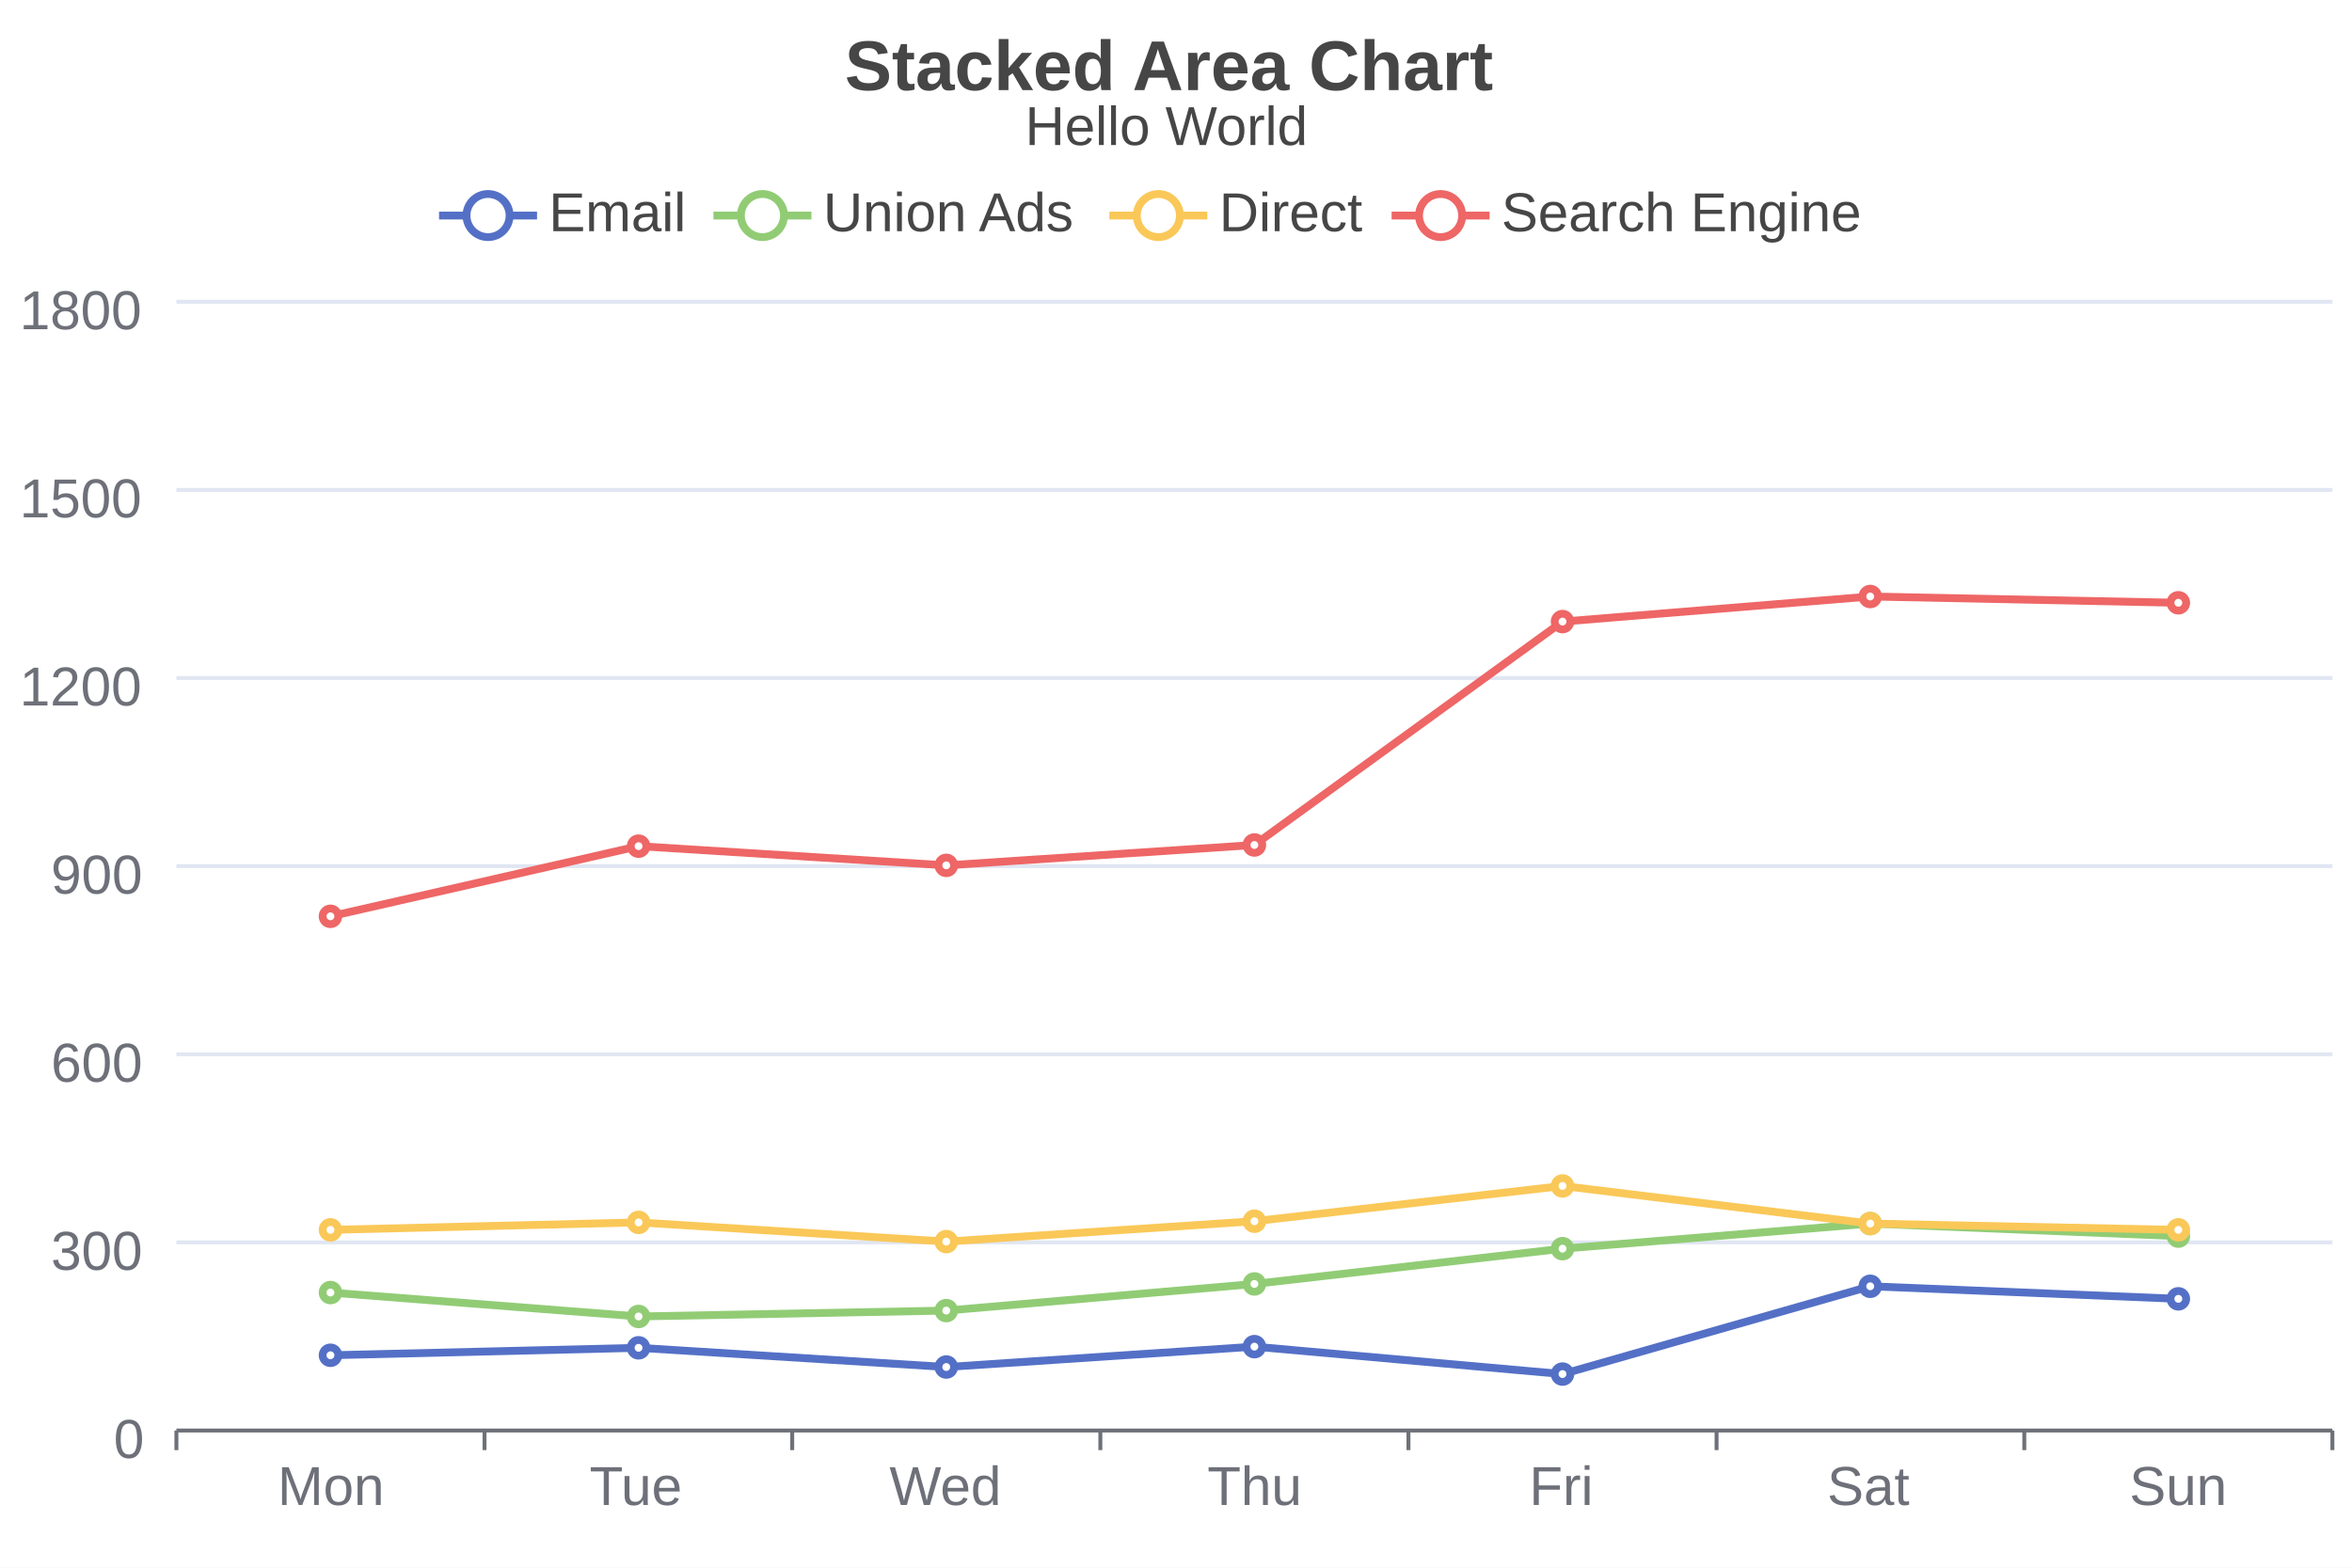
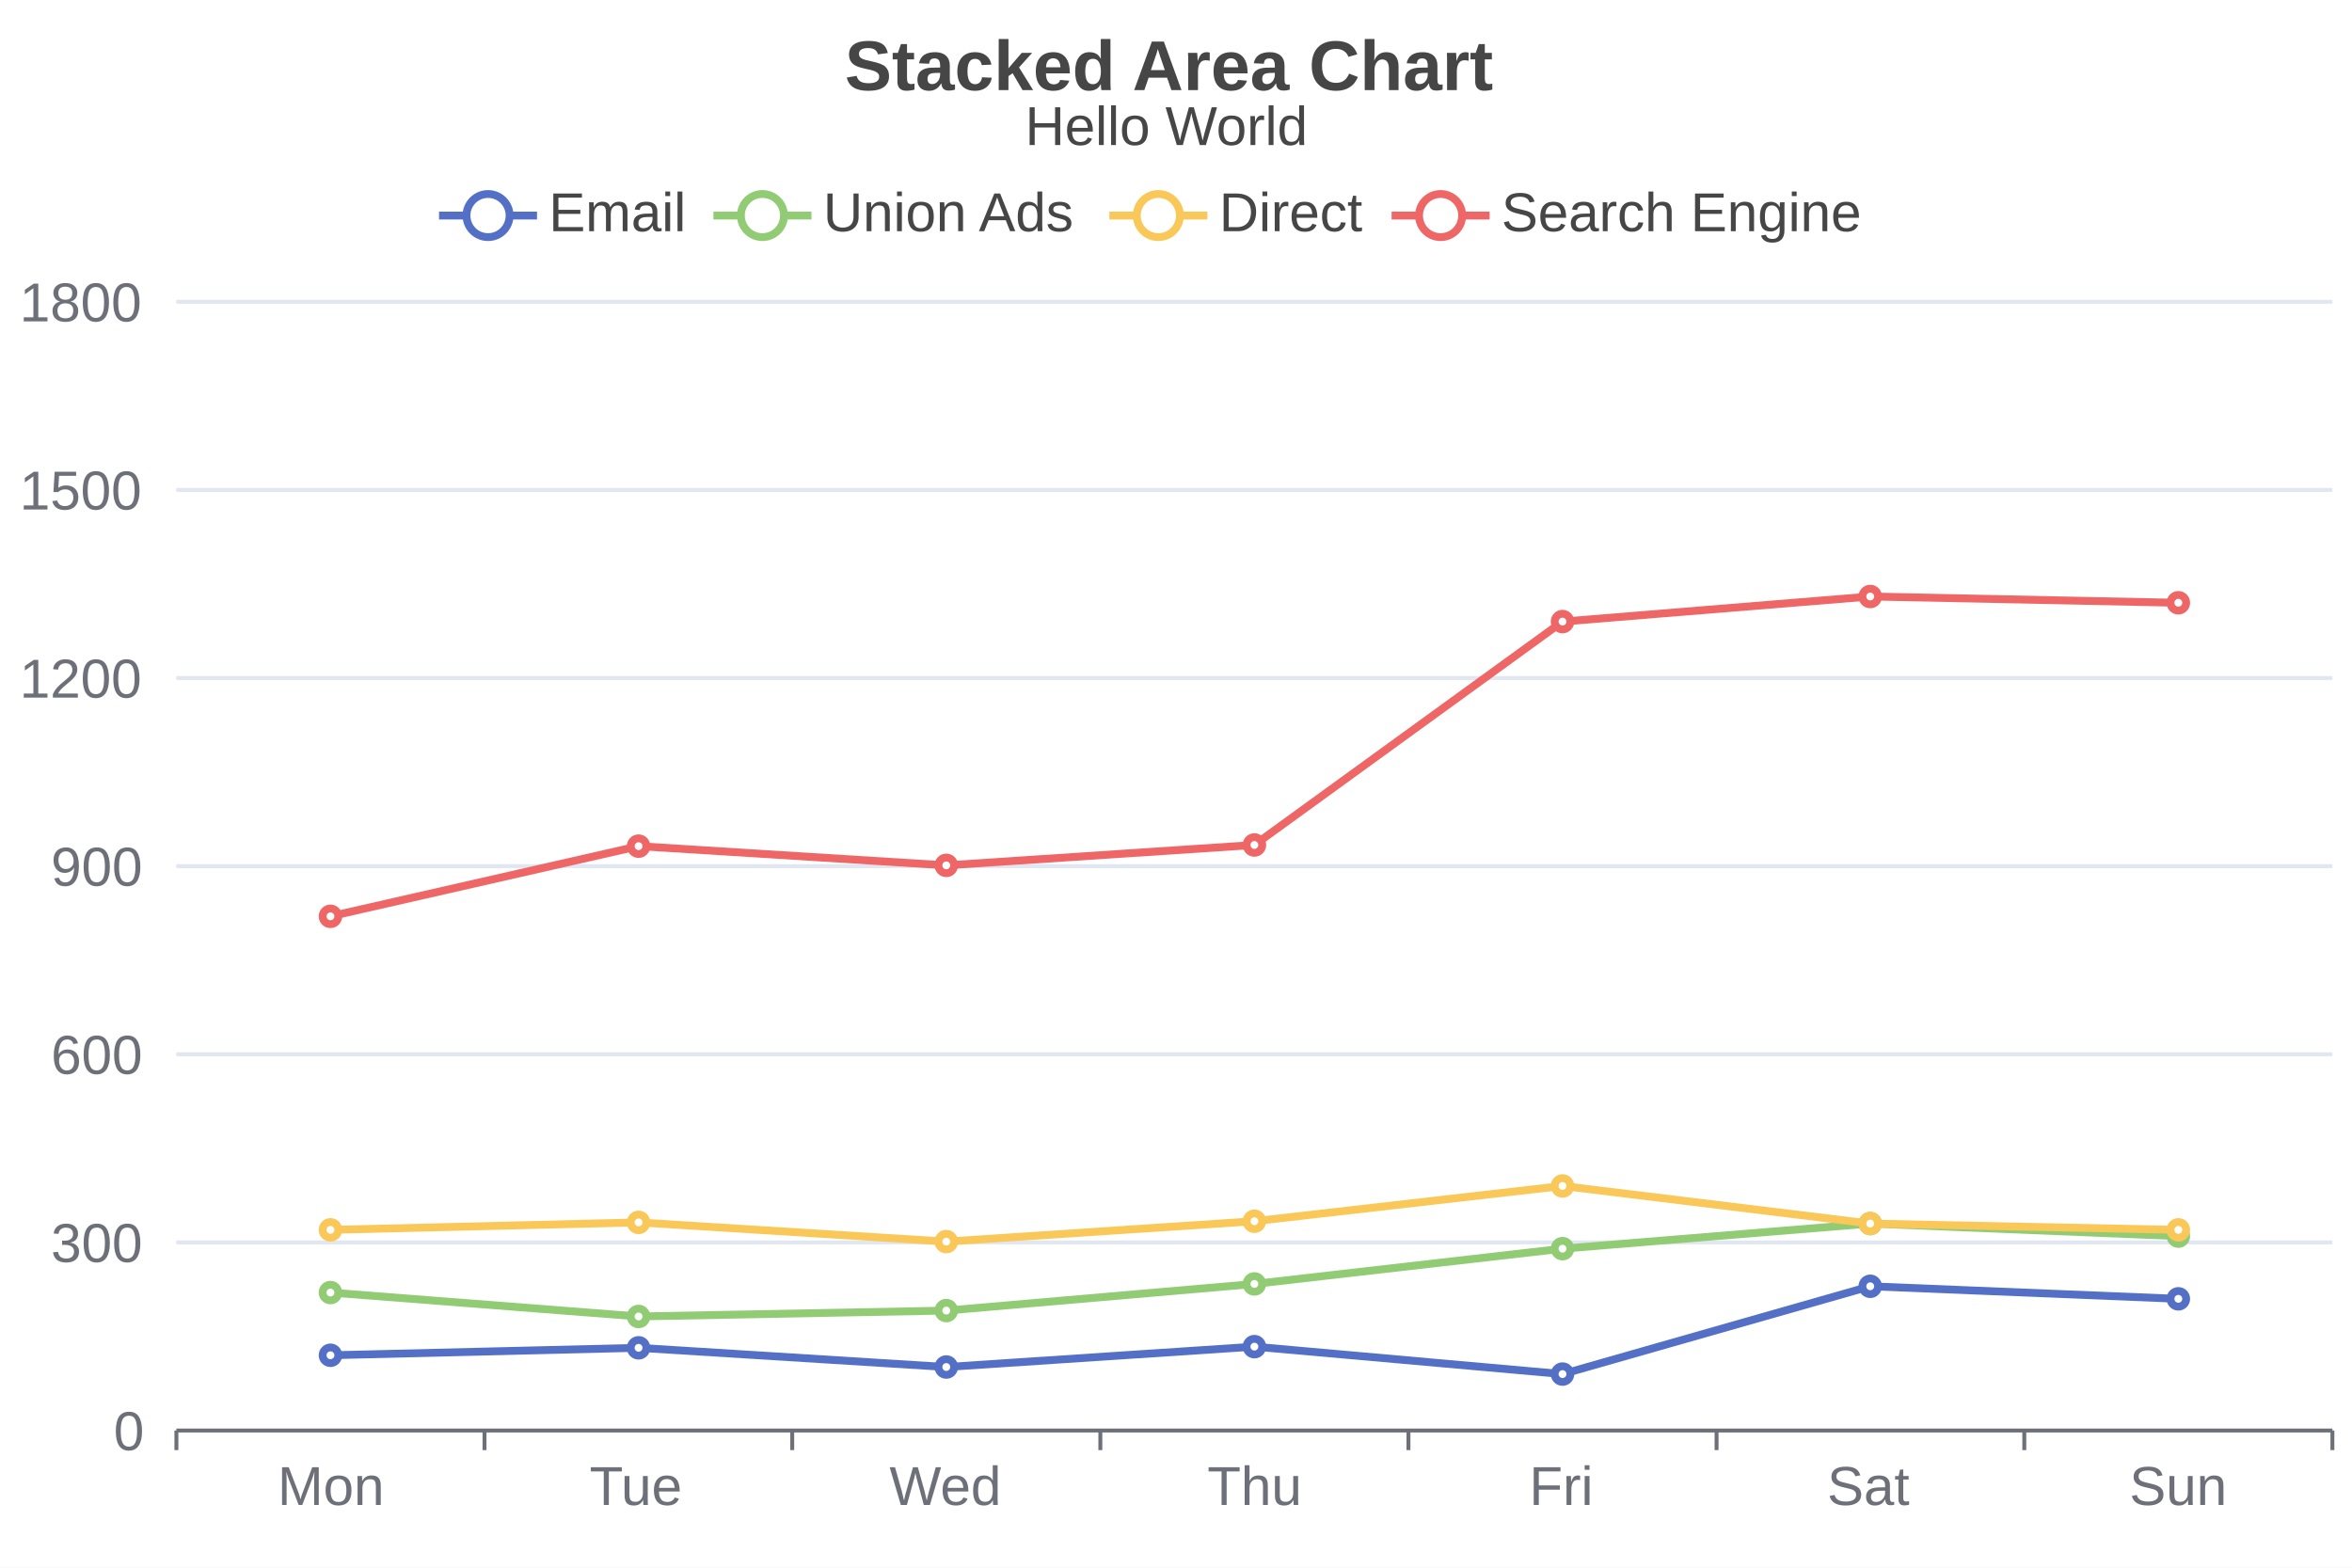
<svg xmlns="http://www.w3.org/2000/svg" width="600" height="400" viewBox="0 0 600 400">
  <rect x="0" y="0" width="600" height="400" fill="#FFFFFF" />
  <text font-size="18" x="215.5" y="23" font-weight="bold" font-family="Arial" fill="#464646">
Stacked Area Chart
</text>
  <text font-size="14" x="261.5" y="37" font-family="Arial" fill="#464646">
Hello World
</text>
  <g>
    <line stroke-width="2" x1="112" y1="55" x2="137" y2="55" stroke="#5470C6" />
    <circle cx="124.5" cy="55" r="5.5" stroke-width="2" stroke="#5470C6" fill="#FFFFFF" />
    <text font-size="14" x="140" y="59" font-family="Arial" fill="#464646">
Email
</text>
  </g>
  <g>
    <line stroke-width="2" x1="182" y1="55" x2="207" y2="55" stroke="#91CC75" />
    <circle cx="194.5" cy="55" r="5.5" stroke-width="2" stroke="#91CC75" fill="#FFFFFF" />
    <text font-size="14" x="210" y="59" font-family="Arial" fill="#464646">
Union Ads
</text>
  </g>
  <g>
    <line stroke-width="2" x1="283" y1="55" x2="308" y2="55" stroke="#FAC858" />
    <circle cx="295.5" cy="55" r="5.5" stroke-width="2" stroke="#FAC858" fill="#FFFFFF" />
    <text font-size="14" x="311" y="59" font-family="Arial" fill="#464646">
Direct
</text>
  </g>
  <g>
    <line stroke-width="2" x1="355" y1="55" x2="380" y2="55" stroke="#EE6666" />
    <circle cx="367.5" cy="55" r="5.5" stroke-width="2" stroke="#EE6666" fill="#FFFFFF" />
    <text font-size="14" x="383" y="59" font-family="Arial" fill="#464646">
Search Engine
</text>
  </g>
  <g stroke="#E0E6F2">
    <line stroke-width="1" x1="45" y1="77" x2="595" y2="77" />
    <line stroke-width="1" x1="45" y1="125" x2="595" y2="125" />
    <line stroke-width="1" x1="45" y1="173" x2="595" y2="173" />
    <line stroke-width="1" x1="45" y1="221" x2="595" y2="221" />
    <line stroke-width="1" x1="45" y1="269" x2="595" y2="269" />
    <line stroke-width="1" x1="45" y1="317" x2="595" y2="317" />
  </g>
  <g>
-     <text font-size="14" x="5" y="84" font-family="Arial" fill="#6E7079">
+     <text font-size="14" x="5" y="82" font-family="Arial" fill="#6E7079">
1800
</text>
-     <text font-size="14" x="5" y="132" font-family="Arial" fill="#6E7079">
+     <text font-size="14" x="5" y="130" font-family="Arial" fill="#6E7079">
1500
</text>
-     <text font-size="14" x="5" y="180" font-family="Arial" fill="#6E7079">
+     <text font-size="14" x="5" y="178" font-family="Arial" fill="#6E7079">
1200
</text>
-     <text font-size="14" x="13" y="228" font-family="Arial" fill="#6E7079">
+     <text font-size="14" x="13" y="226" font-family="Arial" fill="#6E7079">
900
</text>
-     <text font-size="14" x="13" y="276" font-family="Arial" fill="#6E7079">
+     <text font-size="14" x="13" y="274" font-family="Arial" fill="#6E7079">
600
</text>
-     <text font-size="14" x="13" y="324" font-family="Arial" fill="#6E7079">
+     <text font-size="14" x="13" y="322" font-family="Arial" fill="#6E7079">
300
</text>
-     <text font-size="14" x="29" y="372" font-family="Arial" fill="#6E7079">
+     <text font-size="14" x="29" y="370" font-family="Arial" fill="#6E7079">
0
</text>
  </g>
  <g>
    <g stroke="#6E7079">
      <line stroke-width="1" x1="45" y1="365" x2="595" y2="365" />
      <line stroke-width="1" x1="45" y1="365" x2="45" y2="370" />
      <line stroke-width="1" x1="123.6" y1="365" x2="123.6" y2="370" />
      <line stroke-width="1" x1="202.1" y1="365" x2="202.1" y2="370" />
      <line stroke-width="1" x1="280.7" y1="365" x2="280.7" y2="370" />
      <line stroke-width="1" x1="359.3" y1="365" x2="359.3" y2="370" />
      <line stroke-width="1" x1="437.9" y1="365" x2="437.9" y2="370" />
      <line stroke-width="1" x1="516.4" y1="365" x2="516.4" y2="370" />
      <line stroke-width="1" x1="595" y1="365" x2="595" y2="370" />
    </g>
    <text font-size="14" x="70.8" y="384" font-family="Arial" fill="#6E7079">
Mon
</text>
    <text font-size="14" x="150.4" y="384" font-family="Arial" fill="#6E7079">
Tue
</text>
    <text font-size="14" x="226.9" y="384" font-family="Arial" fill="#6E7079">
Wed
</text>
    <text font-size="14" x="308" y="384" font-family="Arial" fill="#6E7079">
Thu
</text>
    <text font-size="14" x="390.1" y="384" font-family="Arial" fill="#6E7079">
Fri
</text>
    <text font-size="14" x="466.1" y="384" font-family="Arial" fill="#6E7079">
Sat
</text>
    <text font-size="14" x="543.2" y="384" font-family="Arial" fill="#6E7079">
Sun
</text>
  </g>
  <g>
    <path fill="none" d="M 84.3 345.8 L 162.9 343.9 L 241.4 348.8 L 320 343.6 L 398.6 350.6 L 477.1 328.2 L 555.7 331.4" stroke-width="2" stroke="#5470C6" />
    <circle cx="84.3" cy="345.8" r="2" stroke-width="2" stroke="#5470C6" fill="#FFFFFF" />
    <circle cx="162.9" cy="343.9" r="2" stroke-width="2" stroke="#5470C6" fill="#FFFFFF" />
    <circle cx="241.4" cy="348.8" r="2" stroke-width="2" stroke="#5470C6" fill="#FFFFFF" />
    <circle cx="320" cy="343.6" r="2" stroke-width="2" stroke="#5470C6" fill="#FFFFFF" />
    <circle cx="398.6" cy="350.6" r="2" stroke-width="2" stroke="#5470C6" fill="#FFFFFF" />
    <circle cx="477.1" cy="328.2" r="2" stroke-width="2" stroke="#5470C6" fill="#FFFFFF" />
    <circle cx="555.7" cy="331.4" r="2" stroke-width="2" stroke="#5470C6" fill="#FFFFFF" />
  </g>
  <g>
    <path fill="none" d="M 84.3 329.8 L 162.9 335.9 L 241.4 334.4 L 320 327.6 L 398.6 318.6 L 477.1 312.2 L 555.7 315.4" stroke-width="2" stroke="#91CC75" />
    <circle cx="84.3" cy="329.8" r="2" stroke-width="2" stroke="#91CC75" fill="#FFFFFF" />
    <circle cx="162.9" cy="335.9" r="2" stroke-width="2" stroke="#91CC75" fill="#FFFFFF" />
    <circle cx="241.4" cy="334.4" r="2" stroke-width="2" stroke="#91CC75" fill="#FFFFFF" />
    <circle cx="320" cy="327.6" r="2" stroke-width="2" stroke="#91CC75" fill="#FFFFFF" />
    <circle cx="398.6" cy="318.6" r="2" stroke-width="2" stroke="#91CC75" fill="#FFFFFF" />
    <circle cx="477.1" cy="312.2" r="2" stroke-width="2" stroke="#91CC75" fill="#FFFFFF" />
    <circle cx="555.7" cy="315.4" r="2" stroke-width="2" stroke="#91CC75" fill="#FFFFFF" />
  </g>
  <g>
    <path fill="none" d="M 84.3 313.8 L 162.9 311.9 L 241.4 316.8 L 320 311.6 L 398.6 302.6 L 477.1 312.2 L 555.7 313.8" stroke-width="2" stroke="#FAC858" />
    <circle cx="84.3" cy="313.8" r="2" stroke-width="2" stroke="#FAC858" fill="#FFFFFF" />
    <circle cx="162.9" cy="311.9" r="2" stroke-width="2" stroke="#FAC858" fill="#FFFFFF" />
    <circle cx="241.4" cy="316.8" r="2" stroke-width="2" stroke="#FAC858" fill="#FFFFFF" />
    <circle cx="320" cy="311.6" r="2" stroke-width="2" stroke="#FAC858" fill="#FFFFFF" />
    <circle cx="398.6" cy="302.6" r="2" stroke-width="2" stroke="#FAC858" fill="#FFFFFF" />
    <circle cx="477.1" cy="312.2" r="2" stroke-width="2" stroke="#FAC858" fill="#FFFFFF" />
    <circle cx="555.7" cy="313.8" r="2" stroke-width="2" stroke="#FAC858" fill="#FFFFFF" />
  </g>
  <g>
    <path fill="none" d="M 84.3 233.8 L 162.9 215.9 L 241.4 220.8 L 320 215.6 L 398.6 158.6 L 477.1 152.2 L 555.7 153.8" stroke-width="2" stroke="#EE6666" />
    <circle cx="84.3" cy="233.8" r="2" stroke-width="2" stroke="#EE6666" fill="#FFFFFF" />
    <circle cx="162.9" cy="215.9" r="2" stroke-width="2" stroke="#EE6666" fill="#FFFFFF" />
    <circle cx="241.4" cy="220.8" r="2" stroke-width="2" stroke="#EE6666" fill="#FFFFFF" />
    <circle cx="320" cy="215.6" r="2" stroke-width="2" stroke="#EE6666" fill="#FFFFFF" />
    <circle cx="398.6" cy="158.6" r="2" stroke-width="2" stroke="#EE6666" fill="#FFFFFF" />
    <circle cx="477.1" cy="152.2" r="2" stroke-width="2" stroke="#EE6666" fill="#FFFFFF" />
    <circle cx="555.7" cy="153.8" r="2" stroke-width="2" stroke="#EE6666" fill="#FFFFFF" />
  </g>
</svg>
